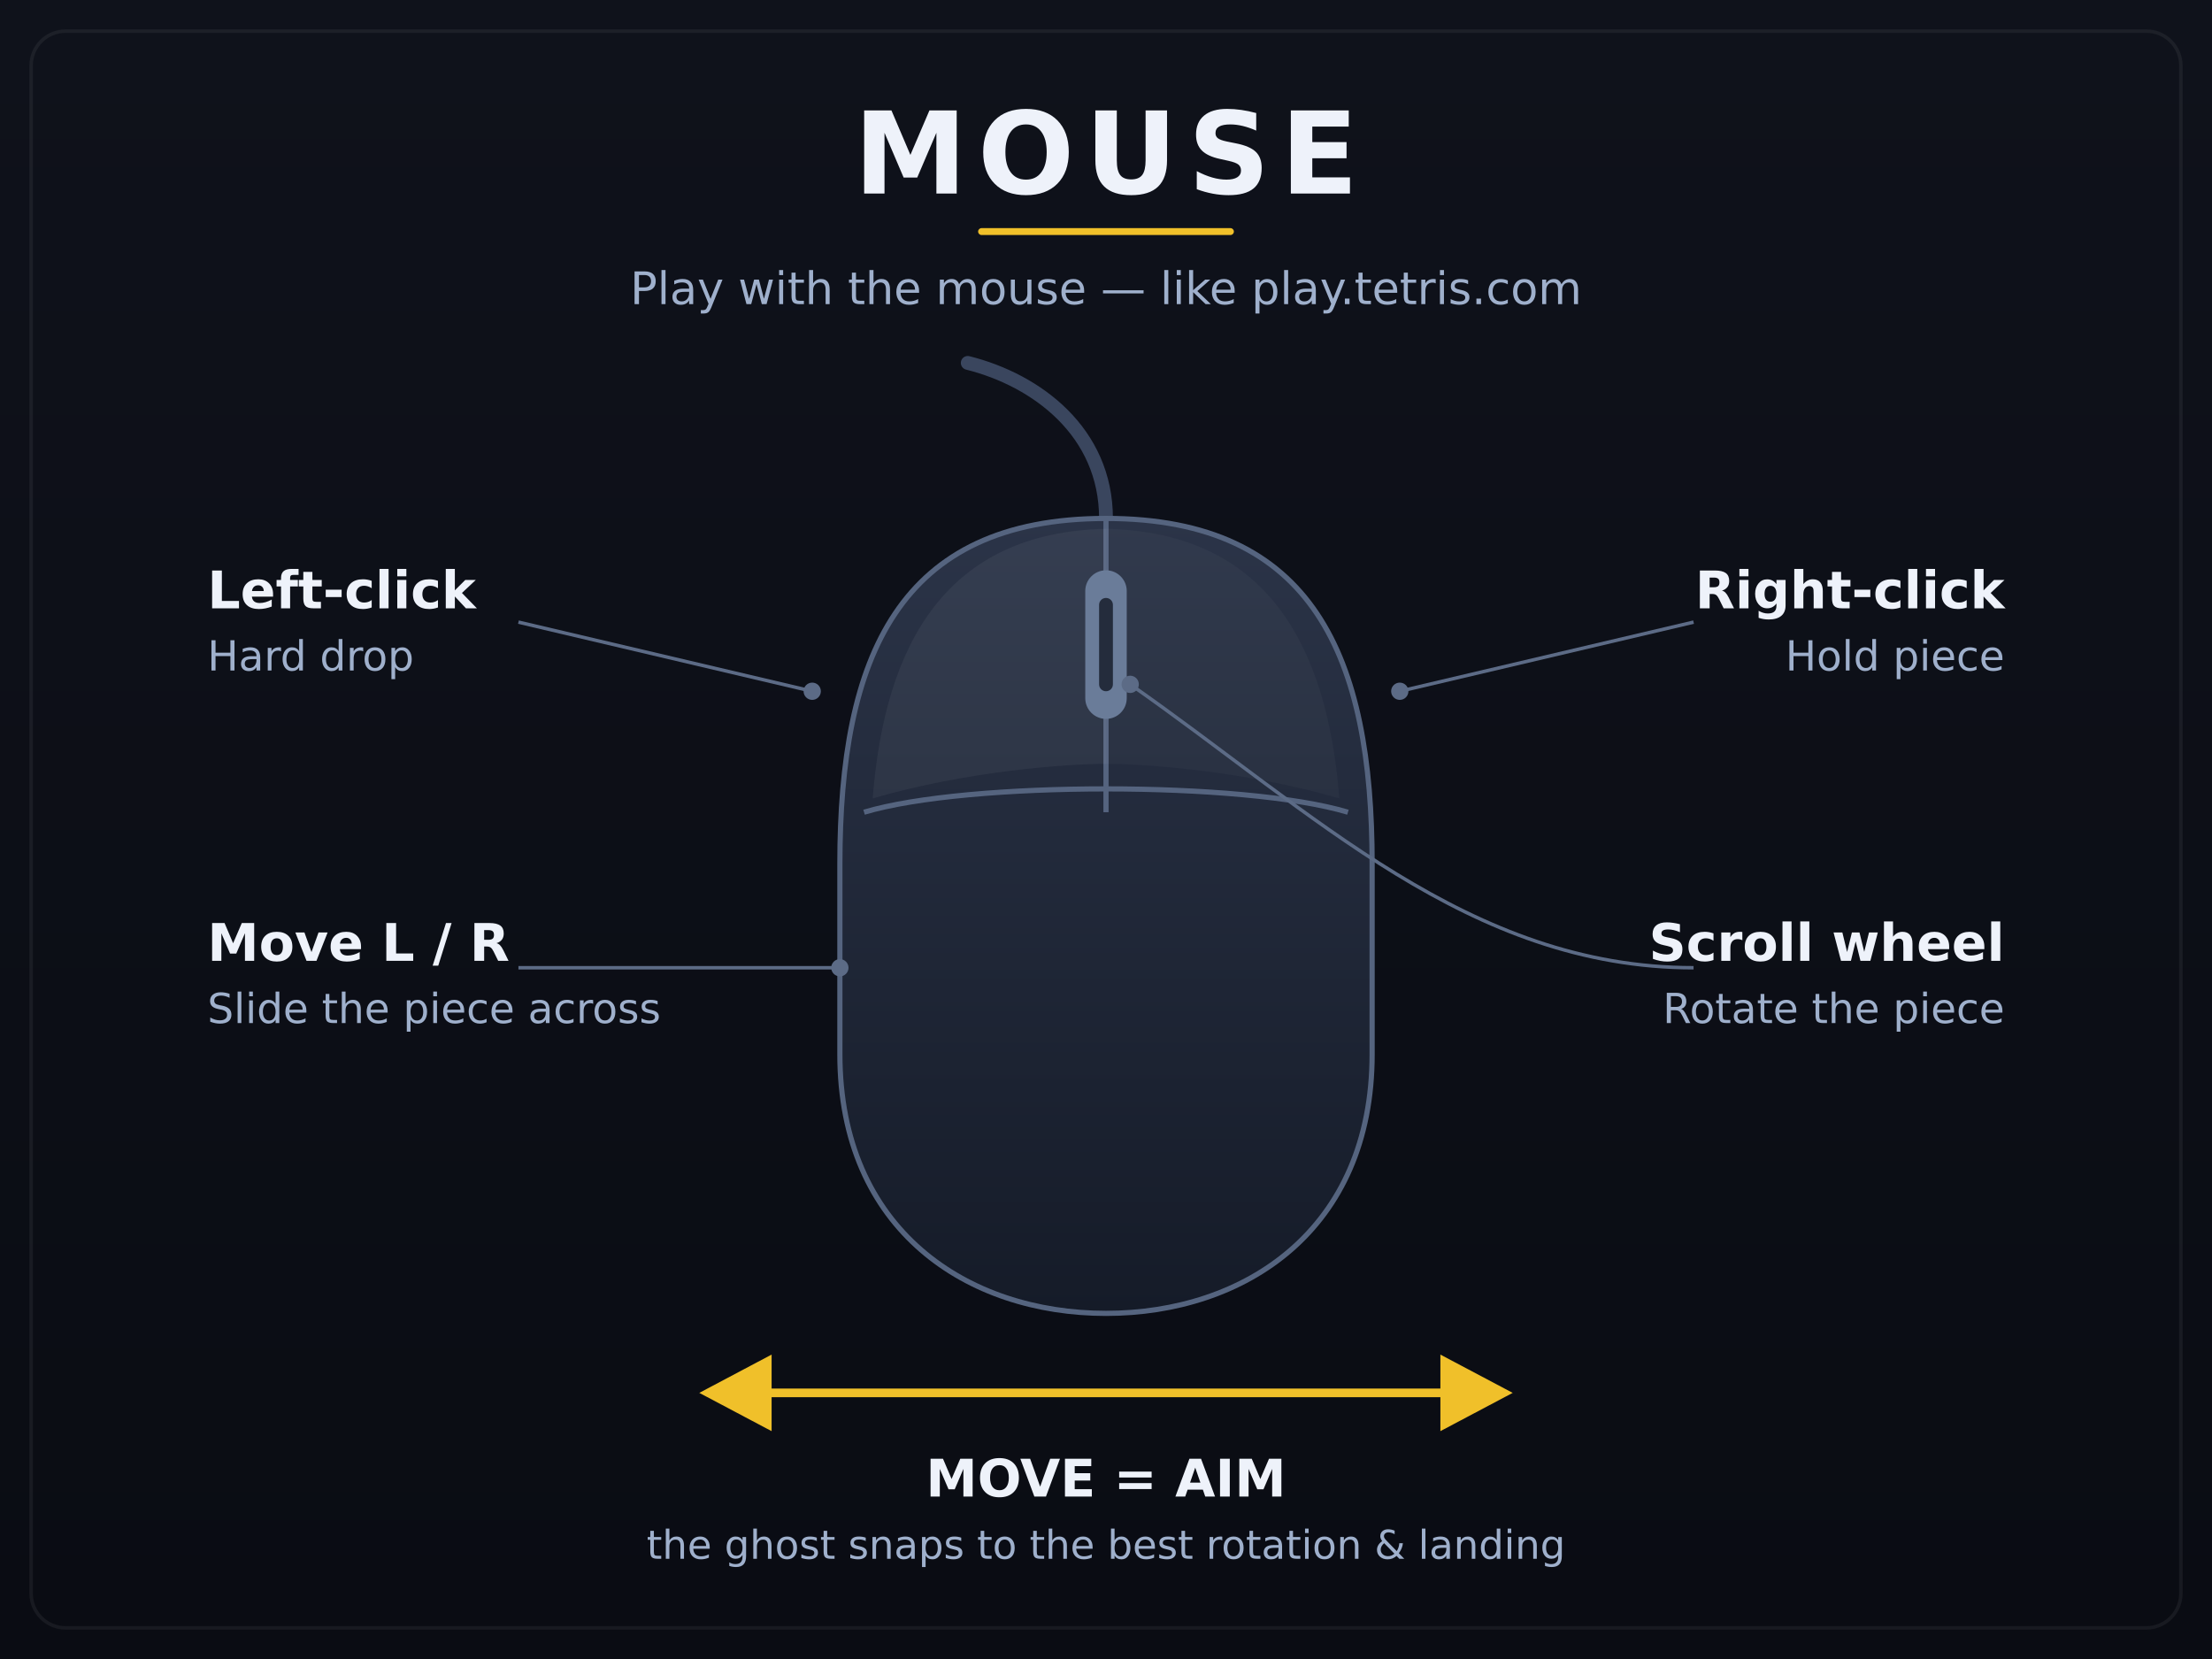
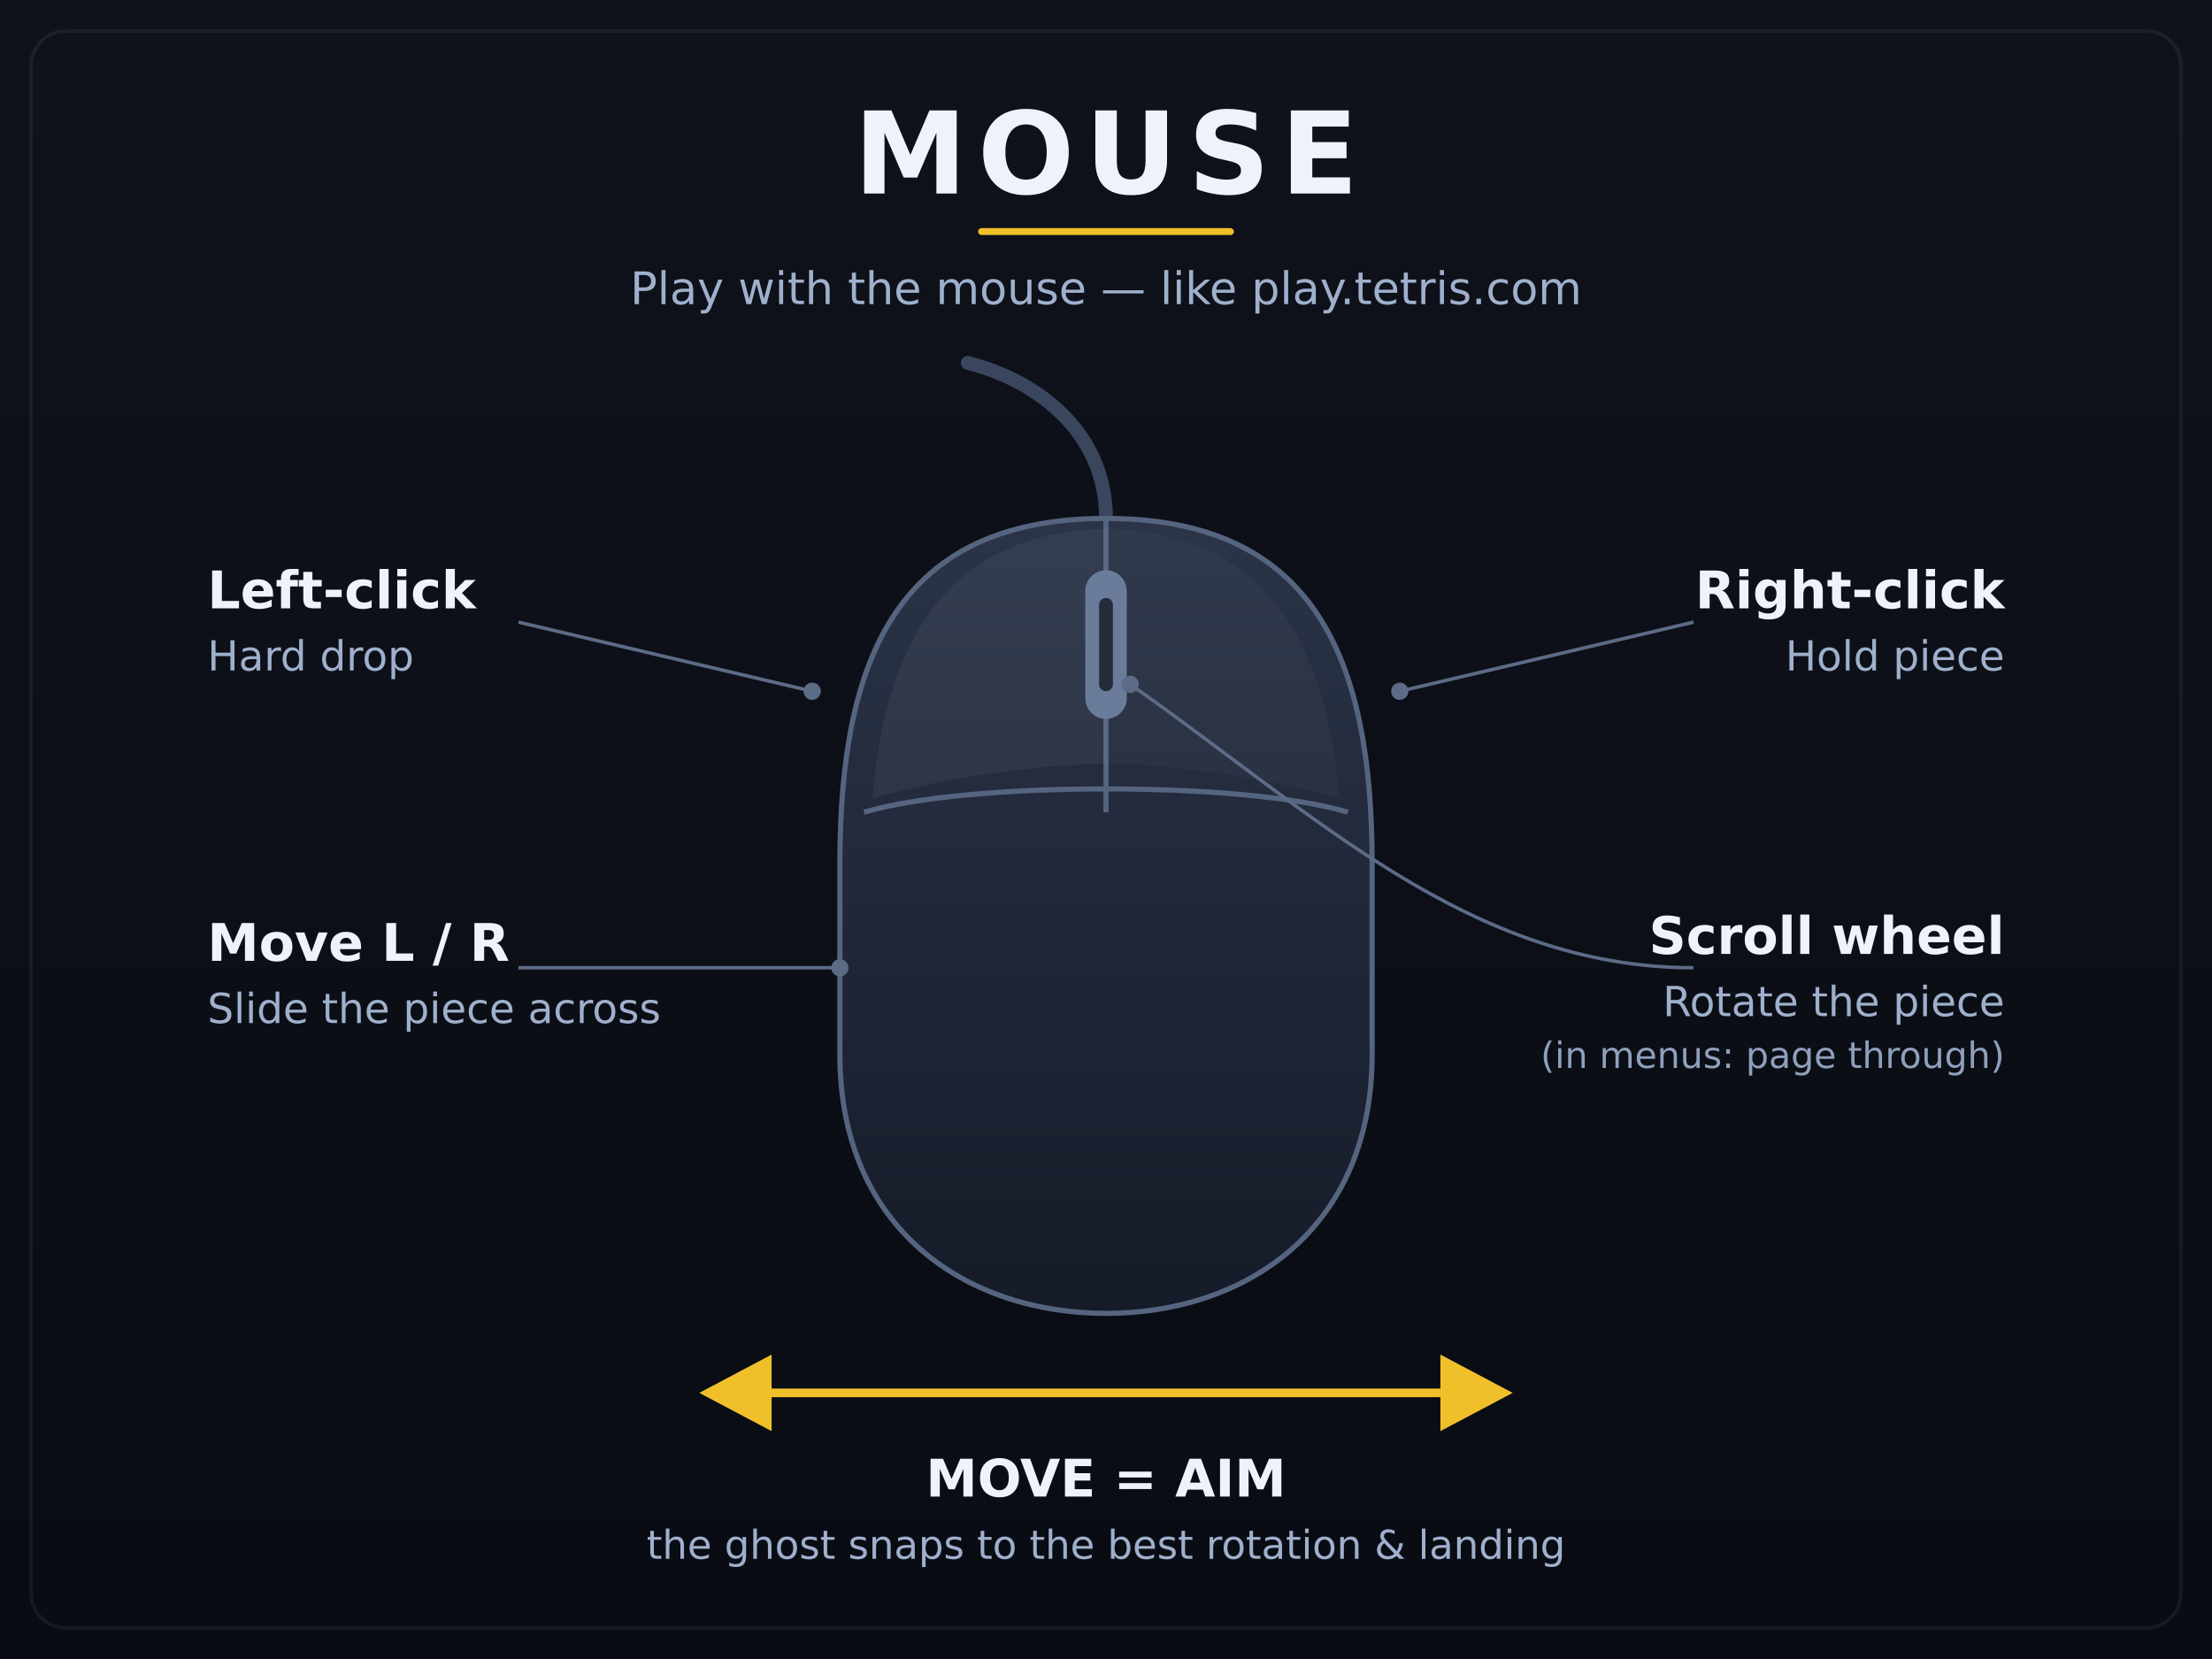
<svg xmlns="http://www.w3.org/2000/svg" width="1280" height="960" viewBox="0 0 1280 960" font-family="DejaVu Sans, 'Liberation Sans', sans-serif">
  <defs>
    <linearGradient id="mouseBody" x1="0" y1="0" x2="0" y2="1">
      <stop offset="0" stop-color="#2b3448" />
      <stop offset="1" stop-color="#151b28" />
    </linearGradient>
    <linearGradient id="bg" x1="0" y1="0" x2="0" y2="1">
      <stop offset="0" stop-color="#0f121b" />
      <stop offset="1" stop-color="#0a0c13" />
    </linearGradient>
  </defs>
  <rect width="1280" height="960" fill="url(#bg)" />
  <rect x="18" y="18" width="1244" height="924" rx="20" fill="none" stroke="#ffffff" stroke-opacity="0.06" stroke-width="2" />
  <text x="640" y="112" text-anchor="middle" font-size="66" font-weight="700" fill="#eef2fa" letter-spacing="6">MOUSE</text>
  <rect x="566" y="132" width="148" height="4" rx="2" fill="#f0c02a" />
  <text x="640" y="176" text-anchor="middle" font-size="26" fill="#9fb0cc">Play with the mouse — like play.tetris.com</text>
  <g>
    <path d="M640 300 C 640 250, 600 220, 560 210" fill="none" stroke="#3a465e" stroke-width="8" stroke-linecap="round" />
    <path d="M640 300              C 520 300, 486 380, 486 500              L 486 610              C 486 712, 560 760, 640 760              C 720 760, 794 712, 794 610              L 794 500              C 794 380, 760 300, 640 300 Z" fill="url(#mouseBody)" stroke="#55647f" stroke-width="3" />
    <path d="M640 300 L 640 470" stroke="#55647f" stroke-width="3" />
    <path d="M500 470 C 560 452, 720 452, 780 470" fill="none" stroke="#55647f" stroke-width="3" />
    <path d="M640 306 C 548 308, 512 372, 505 462 C 560 446, 618 442, 640 442 Z" fill="#ffffff" fill-opacity="0.05" />
    <path d="M640 306 C 732 308, 768 372, 775 462 C 720 446, 662 442, 640 442 Z" fill="#ffffff" fill-opacity="0.03" />
    <rect x="628" y="330" width="24" height="86" rx="12" fill="#6a7c99" />
    <rect x="636" y="346" width="8" height="54" rx="4" fill="#242c3c" />
  </g>
  <g stroke="#f0c02a" stroke-width="5" fill="#f0c02a">
    <line x1="410" y1="806" x2="870" y2="806" />
    <path d="M410 806 l 34 -18 l 0 36 Z" />
    <path d="M870 806 l -34 -18 l 0 36 Z" />
  </g>
  <text x="640" y="866" text-anchor="middle" font-size="30" font-weight="700" fill="#eef2fa">MOVE  =  AIM</text>
  <text x="640" y="902" text-anchor="middle" font-size="23" fill="#9fb0cc">the ghost snaps to the best rotation &amp; landing</text>
  <g stroke="#5c6b86" stroke-width="2" fill="none">
    <path d="M300 360 L 470 400" />
  </g>
  <circle cx="470" cy="400" r="5" fill="#5c6b86" />
  <text x="120" y="352" font-size="30" font-weight="700" fill="#eef2fa">Left-click</text>
  <text x="120" y="388" font-size="24" fill="#9fb0cc">Hard drop</text>
  <g stroke="#5c6b86" stroke-width="2" fill="none">
    <path d="M980 360 L 810 400" />
  </g>
  <circle cx="810" cy="400" r="5" fill="#5c6b86" />
  <text x="1160" y="352" text-anchor="end" font-size="30" font-weight="700" fill="#eef2fa">Right-click</text>
  <text x="1160" y="388" text-anchor="end" font-size="24" fill="#9fb0cc">Hold piece</text>
  <g stroke="#5c6b86" stroke-width="2" fill="none">
    <path d="M980 560 C 850 560, 760 470, 654 396" />
  </g>
  <circle cx="654" cy="396" r="5" fill="#5c6b86" />
-   <text x="1160" y="556" text-anchor="end" font-size="30" font-weight="700" fill="#eef2fa">Scroll wheel</text>
-   <text x="1160" y="592" text-anchor="end" font-size="24" fill="#9fb0cc">Rotate the piece</text>
+   <text x="1160" y="552" text-anchor="end" font-size="30" font-weight="700" fill="#eef2fa">Scroll wheel</text>
+   <text x="1160" y="588" text-anchor="end" font-size="24" fill="#9fb0cc">Rotate the piece</text>
+   <text x="1160" y="618" text-anchor="end" font-size="21" fill="#8fa0bc">(in menus: page through)</text>
  <g stroke="#5c6b86" stroke-width="2" fill="none">
    <path d="M300 560 L 486 560" />
  </g>
  <circle cx="486" cy="560" r="5" fill="#5c6b86" />
  <text x="120" y="556" font-size="30" font-weight="700" fill="#eef2fa">Move L / R</text>
  <text x="120" y="592" font-size="24" fill="#9fb0cc">Slide the piece across</text>
</svg>
